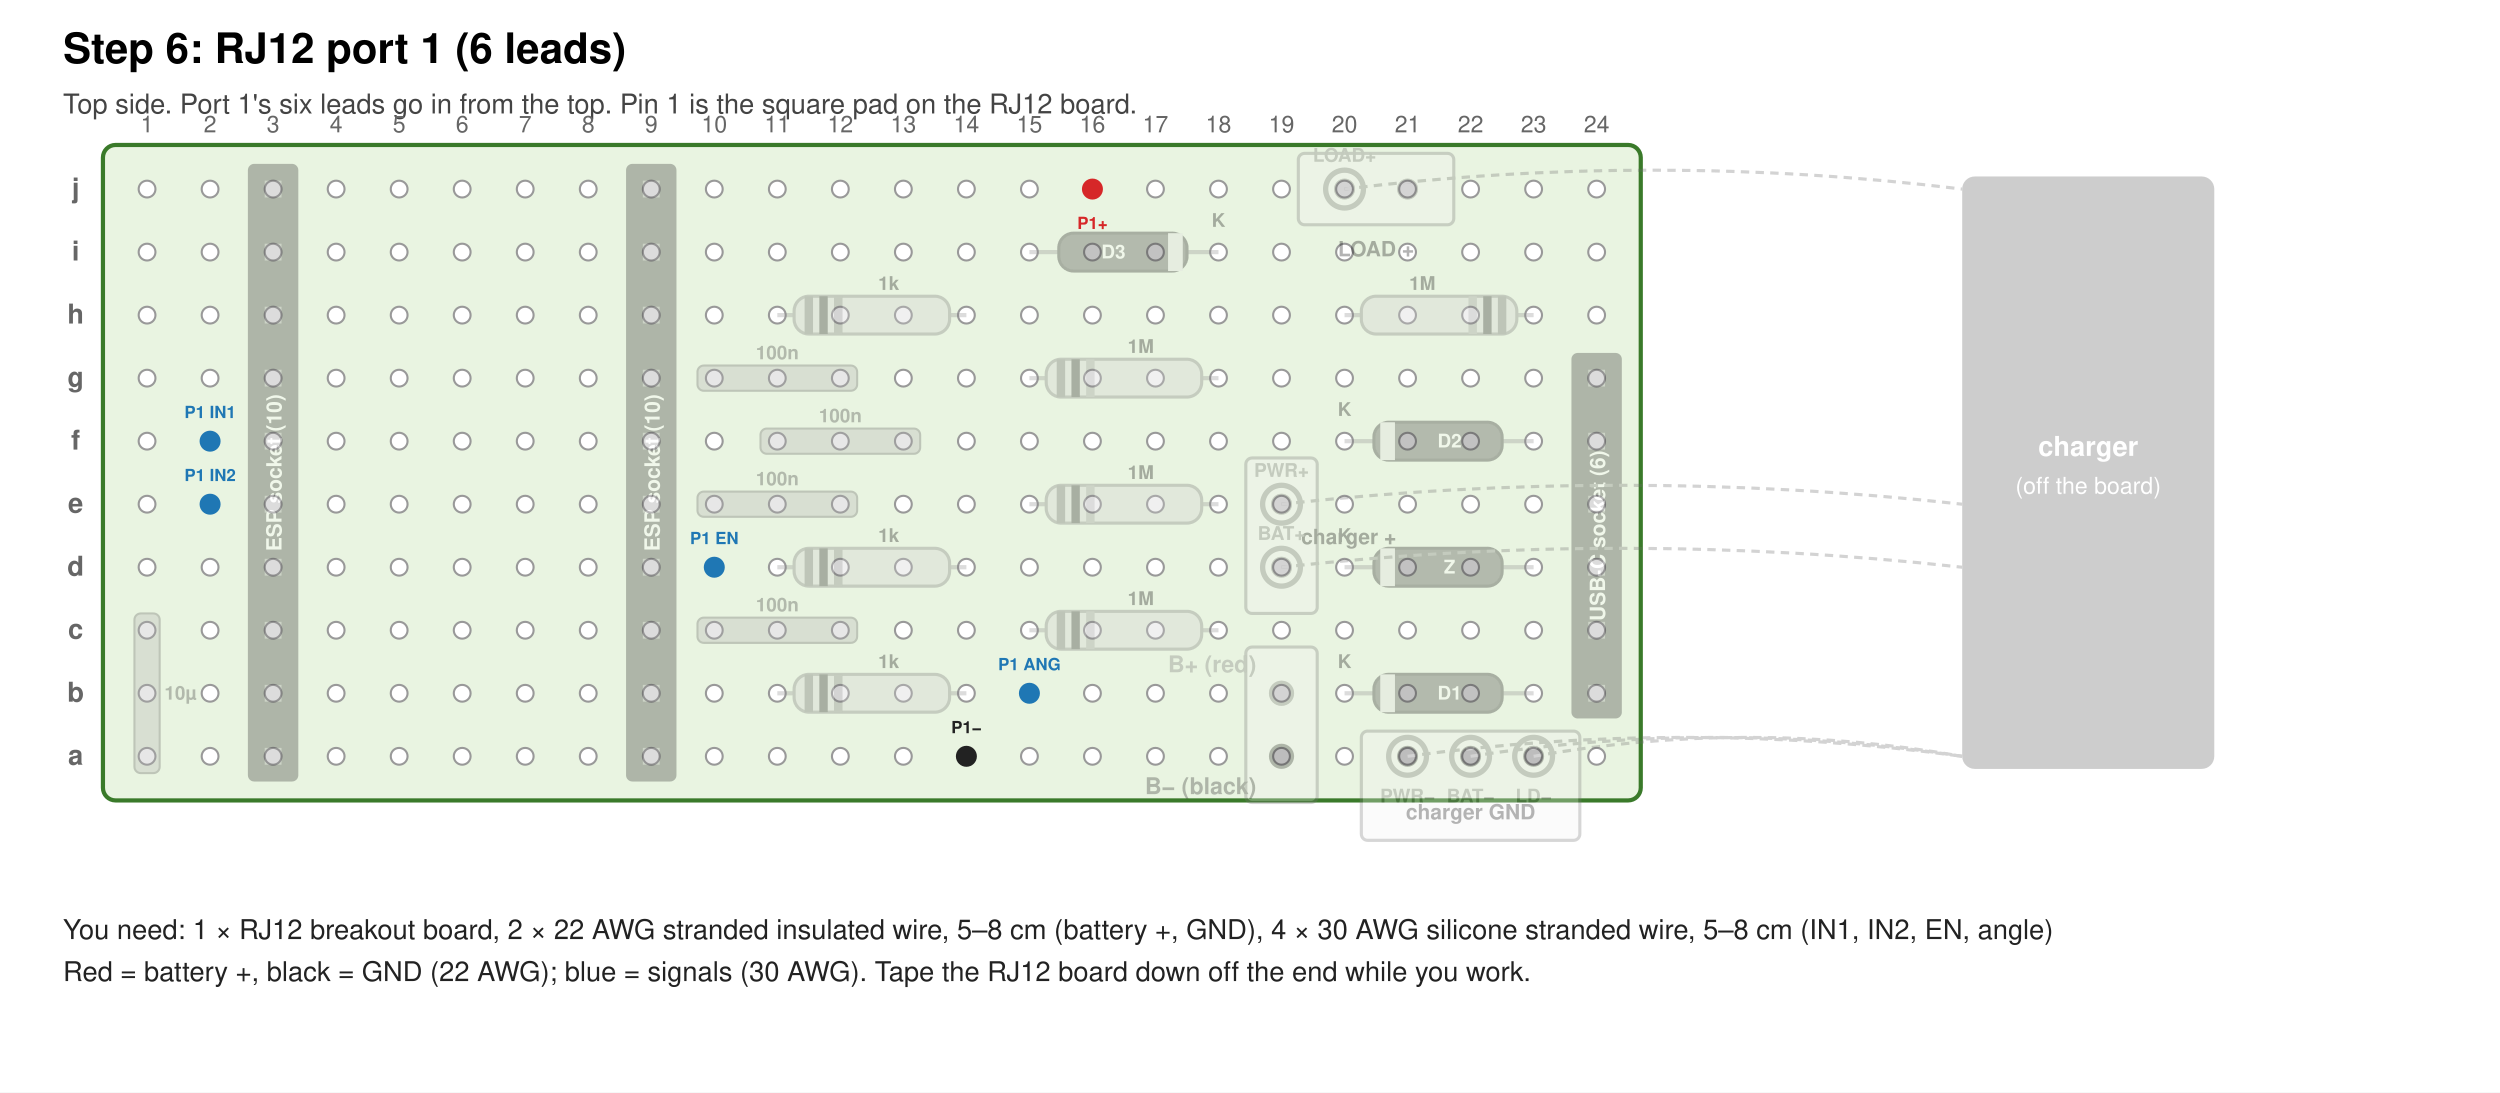
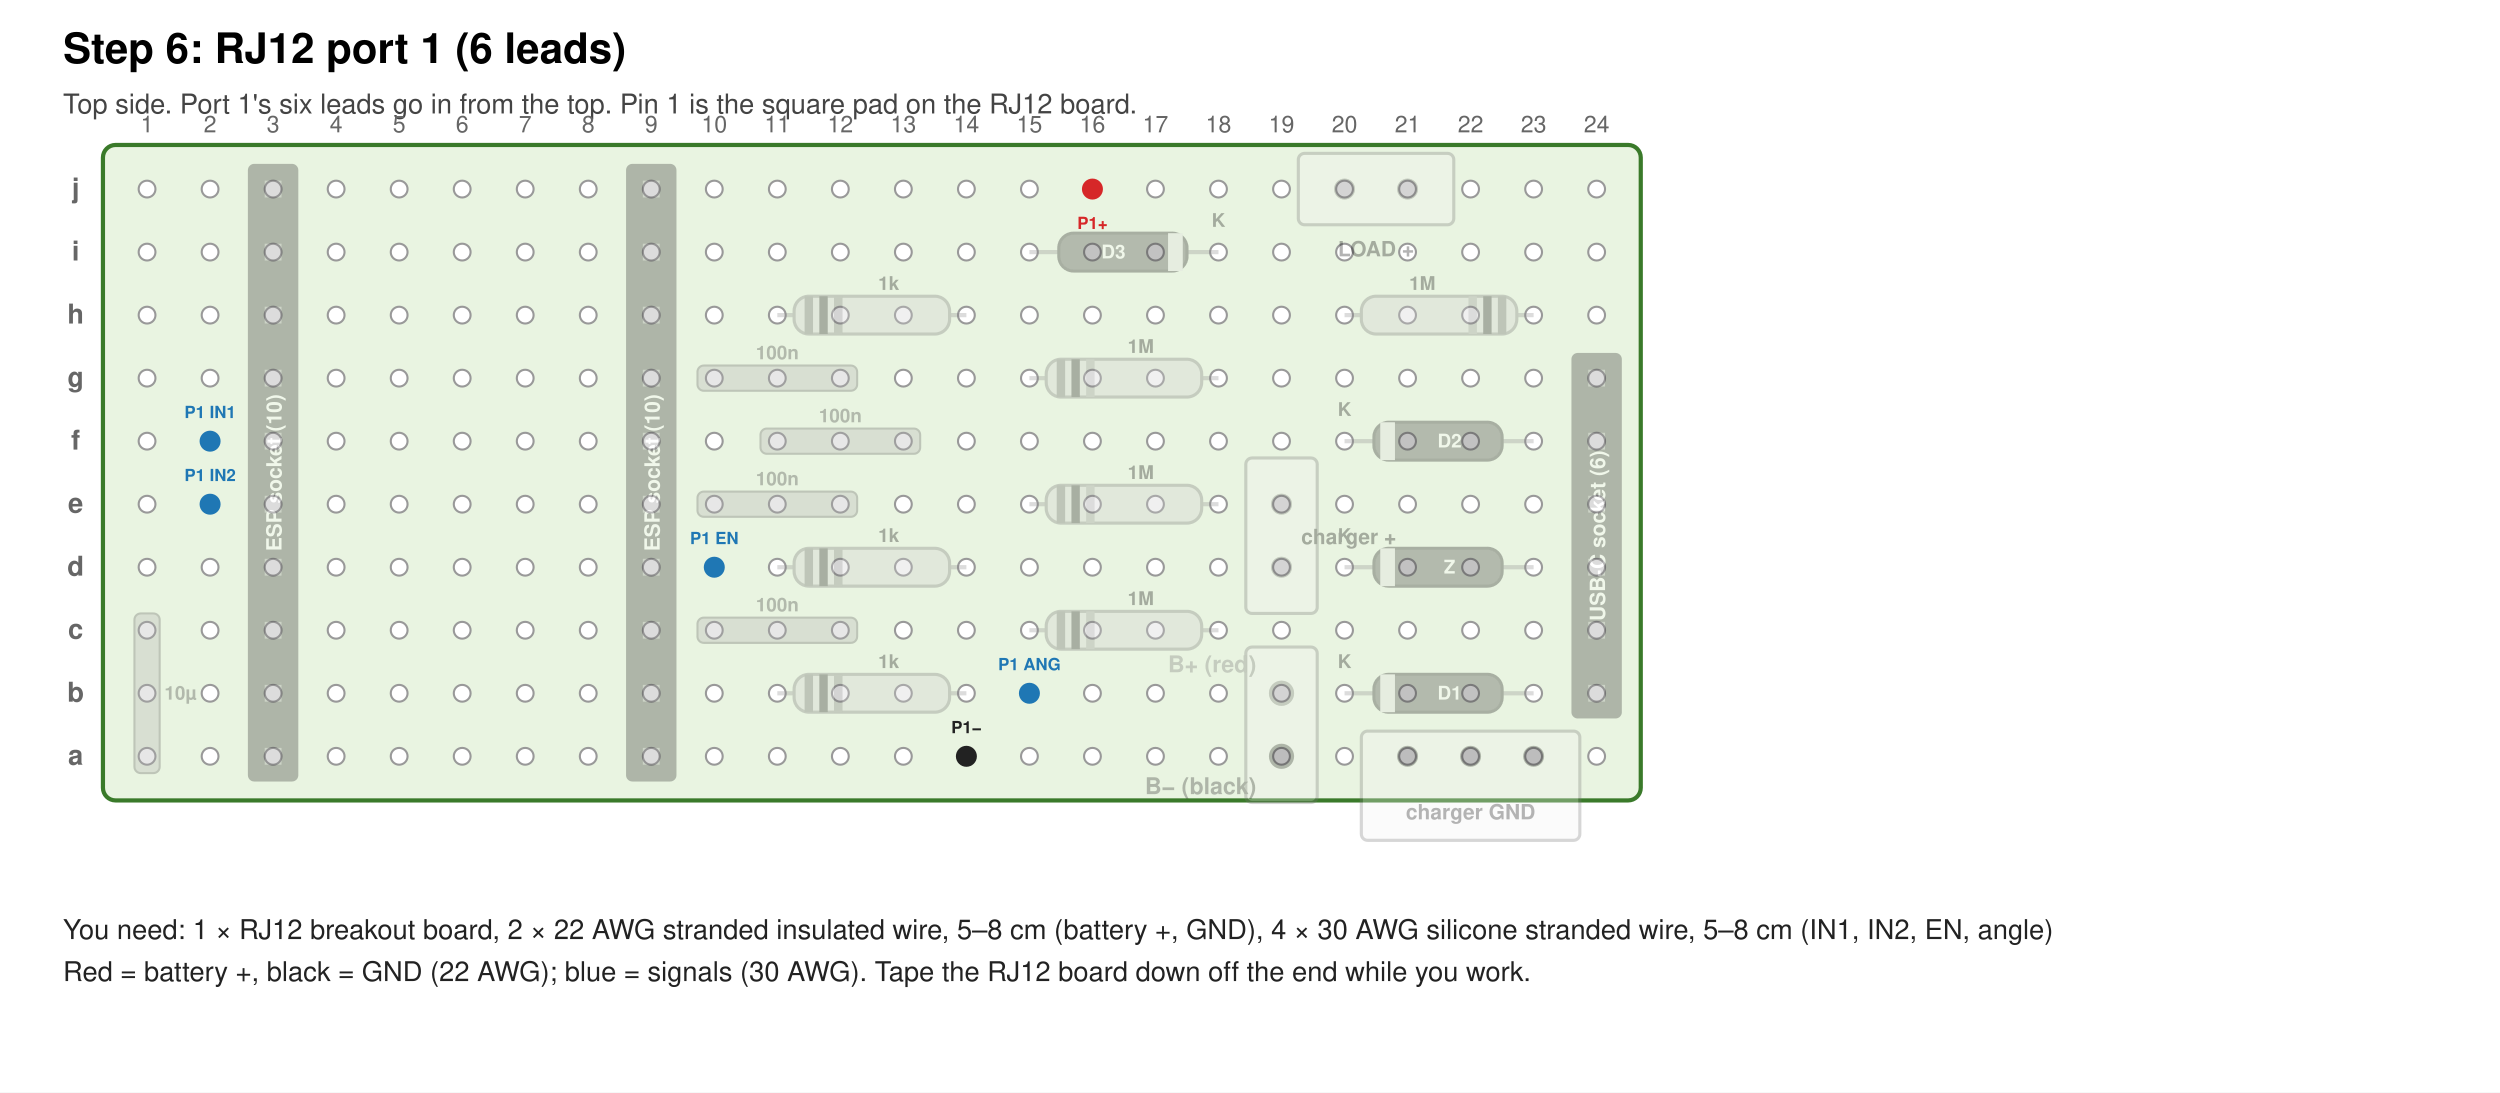
<svg xmlns="http://www.w3.org/2000/svg" width="1190" height="520" font-family="Helvetica,Arial">
  <defs>
    <filter id="mute">
      <feColorMatrix type="saturate" values="0" />
    </filter>
  </defs>
  <rect width="100%" height="100%" fill="#ffffff" />
  <text x="30" y="30" font-size="20" font-weight="bold">Step 6: RJ12 port 1 (6 leads)</text>
  <text x="30" y="54" font-size="13" fill="#444">Top side. Port 1's six leads go in from the top. Pin 1 is the square pad on the RJ12 board.</text>
  <rect x="49" y="69" width="732" height="312" rx="6" fill="#e9f4e1" stroke="#3a7a2a" stroke-width="2" />
  <text x="70" y="63" font-size="11" fill="#666" text-anchor="middle">1</text>
  <text x="100" y="63" font-size="11" fill="#666" text-anchor="middle">2</text>
  <text x="130" y="63" font-size="11" fill="#666" text-anchor="middle">3</text>
  <text x="160" y="63" font-size="11" fill="#666" text-anchor="middle">4</text>
  <text x="190" y="63" font-size="11" fill="#666" text-anchor="middle">5</text>
  <text x="220" y="63" font-size="11" fill="#666" text-anchor="middle">6</text>
  <text x="250" y="63" font-size="11" fill="#666" text-anchor="middle">7</text>
  <text x="280" y="63" font-size="11" fill="#666" text-anchor="middle">8</text>
  <text x="310" y="63" font-size="11" fill="#666" text-anchor="middle">9</text>
  <text x="340" y="63" font-size="11" fill="#666" text-anchor="middle">10</text>
  <text x="370" y="63" font-size="11" fill="#666" text-anchor="middle">11</text>
  <text x="400" y="63" font-size="11" fill="#666" text-anchor="middle">12</text>
  <text x="430" y="63" font-size="11" fill="#666" text-anchor="middle">13</text>
  <text x="460" y="63" font-size="11" fill="#666" text-anchor="middle">14</text>
  <text x="490" y="63" font-size="11" fill="#666" text-anchor="middle">15</text>
  <text x="520" y="63" font-size="11" fill="#666" text-anchor="middle">16</text>
  <text x="550" y="63" font-size="11" fill="#666" text-anchor="middle">17</text>
  <text x="580" y="63" font-size="11" fill="#666" text-anchor="middle">18</text>
  <text x="610" y="63" font-size="11" fill="#666" text-anchor="middle">19</text>
  <text x="640" y="63" font-size="11" fill="#666" text-anchor="middle">20</text>
  <text x="670" y="63" font-size="11" fill="#666" text-anchor="middle">21</text>
  <text x="700" y="63" font-size="11" fill="#666" text-anchor="middle">22</text>
  <text x="730" y="63" font-size="11" fill="#666" text-anchor="middle">23</text>
  <text x="760" y="63" font-size="11" fill="#666" text-anchor="middle">24</text>
  <text x="36" y="364" font-size="13" font-weight="bold" fill="#666" text-anchor="middle">a</text>
  <text x="36" y="334" font-size="13" font-weight="bold" fill="#666" text-anchor="middle">b</text>
  <text x="36" y="304" font-size="13" font-weight="bold" fill="#666" text-anchor="middle">c</text>
  <text x="36" y="274" font-size="13" font-weight="bold" fill="#666" text-anchor="middle">d</text>
  <text x="36" y="244" font-size="13" font-weight="bold" fill="#666" text-anchor="middle">e</text>
  <text x="36" y="214" font-size="13" font-weight="bold" fill="#666" text-anchor="middle">f</text>
  <text x="36" y="184" font-size="13" font-weight="bold" fill="#666" text-anchor="middle">g</text>
  <text x="36" y="154" font-size="13" font-weight="bold" fill="#666" text-anchor="middle">h</text>
  <text x="36" y="124" font-size="13" font-weight="bold" fill="#666" text-anchor="middle">i</text>
  <text x="36" y="94" font-size="13" font-weight="bold" fill="#666" text-anchor="middle">j</text>
  <circle cx="70" cy="360" r="4" fill="#fff" stroke="#999" />
  <circle cx="70" cy="330" r="4" fill="#fff" stroke="#999" />
  <circle cx="70" cy="300" r="4" fill="#fff" stroke="#999" />
  <circle cx="70" cy="270" r="4" fill="#fff" stroke="#999" />
  <circle cx="70" cy="240" r="4" fill="#fff" stroke="#999" />
  <circle cx="70" cy="210" r="4" fill="#fff" stroke="#999" />
  <circle cx="70" cy="180" r="4" fill="#fff" stroke="#999" />
  <circle cx="70" cy="150" r="4" fill="#fff" stroke="#999" />
  <circle cx="70" cy="120" r="4" fill="#fff" stroke="#999" />
  <circle cx="70" cy="90" r="4" fill="#fff" stroke="#999" />
  <circle cx="100" cy="360" r="4" fill="#fff" stroke="#999" />
  <circle cx="100" cy="330" r="4" fill="#fff" stroke="#999" />
  <circle cx="100" cy="300" r="4" fill="#fff" stroke="#999" />
  <circle cx="100" cy="270" r="4" fill="#fff" stroke="#999" />
  <circle cx="100" cy="240" r="4" fill="#fff" stroke="#999" />
  <circle cx="100" cy="210" r="4" fill="#fff" stroke="#999" />
  <circle cx="100" cy="180" r="4" fill="#fff" stroke="#999" />
  <circle cx="100" cy="150" r="4" fill="#fff" stroke="#999" />
  <circle cx="100" cy="120" r="4" fill="#fff" stroke="#999" />
  <circle cx="100" cy="90" r="4" fill="#fff" stroke="#999" />
  <circle cx="130" cy="360" r="4" fill="#fff" stroke="#999" />
  <circle cx="130" cy="330" r="4" fill="#fff" stroke="#999" />
  <circle cx="130" cy="300" r="4" fill="#fff" stroke="#999" />
  <circle cx="130" cy="270" r="4" fill="#fff" stroke="#999" />
  <circle cx="130" cy="240" r="4" fill="#fff" stroke="#999" />
  <circle cx="130" cy="210" r="4" fill="#fff" stroke="#999" />
  <circle cx="130" cy="180" r="4" fill="#fff" stroke="#999" />
  <circle cx="130" cy="150" r="4" fill="#fff" stroke="#999" />
  <circle cx="130" cy="120" r="4" fill="#fff" stroke="#999" />
  <circle cx="130" cy="90" r="4" fill="#fff" stroke="#999" />
  <circle cx="160" cy="360" r="4" fill="#fff" stroke="#999" />
  <circle cx="160" cy="330" r="4" fill="#fff" stroke="#999" />
  <circle cx="160" cy="300" r="4" fill="#fff" stroke="#999" />
  <circle cx="160" cy="270" r="4" fill="#fff" stroke="#999" />
  <circle cx="160" cy="240" r="4" fill="#fff" stroke="#999" />
  <circle cx="160" cy="210" r="4" fill="#fff" stroke="#999" />
  <circle cx="160" cy="180" r="4" fill="#fff" stroke="#999" />
  <circle cx="160" cy="150" r="4" fill="#fff" stroke="#999" />
  <circle cx="160" cy="120" r="4" fill="#fff" stroke="#999" />
  <circle cx="160" cy="90" r="4" fill="#fff" stroke="#999" />
  <circle cx="190" cy="360" r="4" fill="#fff" stroke="#999" />
  <circle cx="190" cy="330" r="4" fill="#fff" stroke="#999" />
  <circle cx="190" cy="300" r="4" fill="#fff" stroke="#999" />
  <circle cx="190" cy="270" r="4" fill="#fff" stroke="#999" />
  <circle cx="190" cy="240" r="4" fill="#fff" stroke="#999" />
  <circle cx="190" cy="210" r="4" fill="#fff" stroke="#999" />
  <circle cx="190" cy="180" r="4" fill="#fff" stroke="#999" />
  <circle cx="190" cy="150" r="4" fill="#fff" stroke="#999" />
  <circle cx="190" cy="120" r="4" fill="#fff" stroke="#999" />
  <circle cx="190" cy="90" r="4" fill="#fff" stroke="#999" />
  <circle cx="220" cy="360" r="4" fill="#fff" stroke="#999" />
  <circle cx="220" cy="330" r="4" fill="#fff" stroke="#999" />
  <circle cx="220" cy="300" r="4" fill="#fff" stroke="#999" />
  <circle cx="220" cy="270" r="4" fill="#fff" stroke="#999" />
  <circle cx="220" cy="240" r="4" fill="#fff" stroke="#999" />
  <circle cx="220" cy="210" r="4" fill="#fff" stroke="#999" />
  <circle cx="220" cy="180" r="4" fill="#fff" stroke="#999" />
  <circle cx="220" cy="150" r="4" fill="#fff" stroke="#999" />
  <circle cx="220" cy="120" r="4" fill="#fff" stroke="#999" />
  <circle cx="220" cy="90" r="4" fill="#fff" stroke="#999" />
  <circle cx="250" cy="360" r="4" fill="#fff" stroke="#999" />
  <circle cx="250" cy="330" r="4" fill="#fff" stroke="#999" />
  <circle cx="250" cy="300" r="4" fill="#fff" stroke="#999" />
  <circle cx="250" cy="270" r="4" fill="#fff" stroke="#999" />
  <circle cx="250" cy="240" r="4" fill="#fff" stroke="#999" />
  <circle cx="250" cy="210" r="4" fill="#fff" stroke="#999" />
  <circle cx="250" cy="180" r="4" fill="#fff" stroke="#999" />
  <circle cx="250" cy="150" r="4" fill="#fff" stroke="#999" />
  <circle cx="250" cy="120" r="4" fill="#fff" stroke="#999" />
  <circle cx="250" cy="90" r="4" fill="#fff" stroke="#999" />
  <circle cx="280" cy="360" r="4" fill="#fff" stroke="#999" />
  <circle cx="280" cy="330" r="4" fill="#fff" stroke="#999" />
  <circle cx="280" cy="300" r="4" fill="#fff" stroke="#999" />
  <circle cx="280" cy="270" r="4" fill="#fff" stroke="#999" />
  <circle cx="280" cy="240" r="4" fill="#fff" stroke="#999" />
  <circle cx="280" cy="210" r="4" fill="#fff" stroke="#999" />
  <circle cx="280" cy="180" r="4" fill="#fff" stroke="#999" />
  <circle cx="280" cy="150" r="4" fill="#fff" stroke="#999" />
  <circle cx="280" cy="120" r="4" fill="#fff" stroke="#999" />
  <circle cx="280" cy="90" r="4" fill="#fff" stroke="#999" />
  <circle cx="310" cy="360" r="4" fill="#fff" stroke="#999" />
  <circle cx="310" cy="330" r="4" fill="#fff" stroke="#999" />
  <circle cx="310" cy="300" r="4" fill="#fff" stroke="#999" />
  <circle cx="310" cy="270" r="4" fill="#fff" stroke="#999" />
  <circle cx="310" cy="240" r="4" fill="#fff" stroke="#999" />
  <circle cx="310" cy="210" r="4" fill="#fff" stroke="#999" />
  <circle cx="310" cy="180" r="4" fill="#fff" stroke="#999" />
  <circle cx="310" cy="150" r="4" fill="#fff" stroke="#999" />
  <circle cx="310" cy="120" r="4" fill="#fff" stroke="#999" />
  <circle cx="310" cy="90" r="4" fill="#fff" stroke="#999" />
  <circle cx="340" cy="360" r="4" fill="#fff" stroke="#999" />
  <circle cx="340" cy="330" r="4" fill="#fff" stroke="#999" />
  <circle cx="340" cy="300" r="4" fill="#fff" stroke="#999" />
  <circle cx="340" cy="270" r="4" fill="#fff" stroke="#999" />
  <circle cx="340" cy="240" r="4" fill="#fff" stroke="#999" />
  <circle cx="340" cy="210" r="4" fill="#fff" stroke="#999" />
  <circle cx="340" cy="180" r="4" fill="#fff" stroke="#999" />
  <circle cx="340" cy="150" r="4" fill="#fff" stroke="#999" />
  <circle cx="340" cy="120" r="4" fill="#fff" stroke="#999" />
  <circle cx="340" cy="90" r="4" fill="#fff" stroke="#999" />
  <circle cx="370" cy="360" r="4" fill="#fff" stroke="#999" />
  <circle cx="370" cy="330" r="4" fill="#fff" stroke="#999" />
  <circle cx="370" cy="300" r="4" fill="#fff" stroke="#999" />
  <circle cx="370" cy="270" r="4" fill="#fff" stroke="#999" />
  <circle cx="370" cy="240" r="4" fill="#fff" stroke="#999" />
  <circle cx="370" cy="210" r="4" fill="#fff" stroke="#999" />
  <circle cx="370" cy="180" r="4" fill="#fff" stroke="#999" />
  <circle cx="370" cy="150" r="4" fill="#fff" stroke="#999" />
  <circle cx="370" cy="120" r="4" fill="#fff" stroke="#999" />
  <circle cx="370" cy="90" r="4" fill="#fff" stroke="#999" />
  <circle cx="400" cy="360" r="4" fill="#fff" stroke="#999" />
  <circle cx="400" cy="330" r="4" fill="#fff" stroke="#999" />
  <circle cx="400" cy="300" r="4" fill="#fff" stroke="#999" />
  <circle cx="400" cy="270" r="4" fill="#fff" stroke="#999" />
  <circle cx="400" cy="240" r="4" fill="#fff" stroke="#999" />
  <circle cx="400" cy="210" r="4" fill="#fff" stroke="#999" />
  <circle cx="400" cy="180" r="4" fill="#fff" stroke="#999" />
  <circle cx="400" cy="150" r="4" fill="#fff" stroke="#999" />
  <circle cx="400" cy="120" r="4" fill="#fff" stroke="#999" />
  <circle cx="400" cy="90" r="4" fill="#fff" stroke="#999" />
  <circle cx="430" cy="360" r="4" fill="#fff" stroke="#999" />
  <circle cx="430" cy="330" r="4" fill="#fff" stroke="#999" />
  <circle cx="430" cy="300" r="4" fill="#fff" stroke="#999" />
  <circle cx="430" cy="270" r="4" fill="#fff" stroke="#999" />
  <circle cx="430" cy="240" r="4" fill="#fff" stroke="#999" />
  <circle cx="430" cy="210" r="4" fill="#fff" stroke="#999" />
  <circle cx="430" cy="180" r="4" fill="#fff" stroke="#999" />
  <circle cx="430" cy="150" r="4" fill="#fff" stroke="#999" />
  <circle cx="430" cy="120" r="4" fill="#fff" stroke="#999" />
  <circle cx="430" cy="90" r="4" fill="#fff" stroke="#999" />
  <circle cx="460" cy="360" r="4" fill="#fff" stroke="#999" />
  <circle cx="460" cy="330" r="4" fill="#fff" stroke="#999" />
  <circle cx="460" cy="300" r="4" fill="#fff" stroke="#999" />
  <circle cx="460" cy="270" r="4" fill="#fff" stroke="#999" />
  <circle cx="460" cy="240" r="4" fill="#fff" stroke="#999" />
  <circle cx="460" cy="210" r="4" fill="#fff" stroke="#999" />
  <circle cx="460" cy="180" r="4" fill="#fff" stroke="#999" />
  <circle cx="460" cy="150" r="4" fill="#fff" stroke="#999" />
  <circle cx="460" cy="120" r="4" fill="#fff" stroke="#999" />
  <circle cx="460" cy="90" r="4" fill="#fff" stroke="#999" />
  <circle cx="490" cy="360" r="4" fill="#fff" stroke="#999" />
  <circle cx="490" cy="330" r="4" fill="#fff" stroke="#999" />
  <circle cx="490" cy="300" r="4" fill="#fff" stroke="#999" />
  <circle cx="490" cy="270" r="4" fill="#fff" stroke="#999" />
  <circle cx="490" cy="240" r="4" fill="#fff" stroke="#999" />
  <circle cx="490" cy="210" r="4" fill="#fff" stroke="#999" />
  <circle cx="490" cy="180" r="4" fill="#fff" stroke="#999" />
  <circle cx="490" cy="150" r="4" fill="#fff" stroke="#999" />
  <circle cx="490" cy="120" r="4" fill="#fff" stroke="#999" />
  <circle cx="490" cy="90" r="4" fill="#fff" stroke="#999" />
  <circle cx="520" cy="360" r="4" fill="#fff" stroke="#999" />
  <circle cx="520" cy="330" r="4" fill="#fff" stroke="#999" />
  <circle cx="520" cy="300" r="4" fill="#fff" stroke="#999" />
  <circle cx="520" cy="270" r="4" fill="#fff" stroke="#999" />
  <circle cx="520" cy="240" r="4" fill="#fff" stroke="#999" />
  <circle cx="520" cy="210" r="4" fill="#fff" stroke="#999" />
  <circle cx="520" cy="180" r="4" fill="#fff" stroke="#999" />
  <circle cx="520" cy="150" r="4" fill="#fff" stroke="#999" />
  <circle cx="520" cy="120" r="4" fill="#fff" stroke="#999" />
  <circle cx="520" cy="90" r="4" fill="#fff" stroke="#999" />
  <circle cx="550" cy="360" r="4" fill="#fff" stroke="#999" />
  <circle cx="550" cy="330" r="4" fill="#fff" stroke="#999" />
  <circle cx="550" cy="300" r="4" fill="#fff" stroke="#999" />
  <circle cx="550" cy="270" r="4" fill="#fff" stroke="#999" />
  <circle cx="550" cy="240" r="4" fill="#fff" stroke="#999" />
  <circle cx="550" cy="210" r="4" fill="#fff" stroke="#999" />
  <circle cx="550" cy="180" r="4" fill="#fff" stroke="#999" />
  <circle cx="550" cy="150" r="4" fill="#fff" stroke="#999" />
  <circle cx="550" cy="120" r="4" fill="#fff" stroke="#999" />
  <circle cx="550" cy="90" r="4" fill="#fff" stroke="#999" />
  <circle cx="580" cy="360" r="4" fill="#fff" stroke="#999" />
  <circle cx="580" cy="330" r="4" fill="#fff" stroke="#999" />
  <circle cx="580" cy="300" r="4" fill="#fff" stroke="#999" />
  <circle cx="580" cy="270" r="4" fill="#fff" stroke="#999" />
  <circle cx="580" cy="240" r="4" fill="#fff" stroke="#999" />
  <circle cx="580" cy="210" r="4" fill="#fff" stroke="#999" />
  <circle cx="580" cy="180" r="4" fill="#fff" stroke="#999" />
  <circle cx="580" cy="150" r="4" fill="#fff" stroke="#999" />
  <circle cx="580" cy="120" r="4" fill="#fff" stroke="#999" />
  <circle cx="580" cy="90" r="4" fill="#fff" stroke="#999" />
  <circle cx="610" cy="360" r="4" fill="#fff" stroke="#999" />
  <circle cx="610" cy="330" r="4" fill="#fff" stroke="#999" />
  <circle cx="610" cy="300" r="4" fill="#fff" stroke="#999" />
  <circle cx="610" cy="270" r="4" fill="#fff" stroke="#999" />
  <circle cx="610" cy="240" r="4" fill="#fff" stroke="#999" />
  <circle cx="610" cy="210" r="4" fill="#fff" stroke="#999" />
  <circle cx="610" cy="180" r="4" fill="#fff" stroke="#999" />
  <circle cx="610" cy="150" r="4" fill="#fff" stroke="#999" />
  <circle cx="610" cy="120" r="4" fill="#fff" stroke="#999" />
  <circle cx="610" cy="90" r="4" fill="#fff" stroke="#999" />
  <circle cx="640" cy="360" r="4" fill="#fff" stroke="#999" />
  <circle cx="640" cy="330" r="4" fill="#fff" stroke="#999" />
  <circle cx="640" cy="300" r="4" fill="#fff" stroke="#999" />
  <circle cx="640" cy="270" r="4" fill="#fff" stroke="#999" />
  <circle cx="640" cy="240" r="4" fill="#fff" stroke="#999" />
  <circle cx="640" cy="210" r="4" fill="#fff" stroke="#999" />
  <circle cx="640" cy="180" r="4" fill="#fff" stroke="#999" />
  <circle cx="640" cy="150" r="4" fill="#fff" stroke="#999" />
  <circle cx="640" cy="120" r="4" fill="#fff" stroke="#999" />
  <circle cx="640" cy="90" r="4" fill="#fff" stroke="#999" />
  <circle cx="670" cy="360" r="4" fill="#fff" stroke="#999" />
  <circle cx="670" cy="330" r="4" fill="#fff" stroke="#999" />
  <circle cx="670" cy="300" r="4" fill="#fff" stroke="#999" />
  <circle cx="670" cy="270" r="4" fill="#fff" stroke="#999" />
  <circle cx="670" cy="240" r="4" fill="#fff" stroke="#999" />
  <circle cx="670" cy="210" r="4" fill="#fff" stroke="#999" />
  <circle cx="670" cy="180" r="4" fill="#fff" stroke="#999" />
  <circle cx="670" cy="150" r="4" fill="#fff" stroke="#999" />
  <circle cx="670" cy="120" r="4" fill="#fff" stroke="#999" />
  <circle cx="670" cy="90" r="4" fill="#fff" stroke="#999" />
  <circle cx="700" cy="360" r="4" fill="#fff" stroke="#999" />
  <circle cx="700" cy="330" r="4" fill="#fff" stroke="#999" />
  <circle cx="700" cy="300" r="4" fill="#fff" stroke="#999" />
  <circle cx="700" cy="270" r="4" fill="#fff" stroke="#999" />
  <circle cx="700" cy="240" r="4" fill="#fff" stroke="#999" />
  <circle cx="700" cy="210" r="4" fill="#fff" stroke="#999" />
  <circle cx="700" cy="180" r="4" fill="#fff" stroke="#999" />
  <circle cx="700" cy="150" r="4" fill="#fff" stroke="#999" />
  <circle cx="700" cy="120" r="4" fill="#fff" stroke="#999" />
  <circle cx="700" cy="90" r="4" fill="#fff" stroke="#999" />
  <circle cx="730" cy="360" r="4" fill="#fff" stroke="#999" />
  <circle cx="730" cy="330" r="4" fill="#fff" stroke="#999" />
  <circle cx="730" cy="300" r="4" fill="#fff" stroke="#999" />
  <circle cx="730" cy="270" r="4" fill="#fff" stroke="#999" />
  <circle cx="730" cy="240" r="4" fill="#fff" stroke="#999" />
  <circle cx="730" cy="210" r="4" fill="#fff" stroke="#999" />
  <circle cx="730" cy="180" r="4" fill="#fff" stroke="#999" />
  <circle cx="730" cy="150" r="4" fill="#fff" stroke="#999" />
  <circle cx="730" cy="120" r="4" fill="#fff" stroke="#999" />
  <circle cx="730" cy="90" r="4" fill="#fff" stroke="#999" />
  <circle cx="760" cy="360" r="4" fill="#fff" stroke="#999" />
  <circle cx="760" cy="330" r="4" fill="#fff" stroke="#999" />
  <circle cx="760" cy="300" r="4" fill="#fff" stroke="#999" />
  <circle cx="760" cy="270" r="4" fill="#fff" stroke="#999" />
  <circle cx="760" cy="240" r="4" fill="#fff" stroke="#999" />
  <circle cx="760" cy="210" r="4" fill="#fff" stroke="#999" />
  <circle cx="760" cy="180" r="4" fill="#fff" stroke="#999" />
  <circle cx="760" cy="150" r="4" fill="#fff" stroke="#999" />
  <circle cx="760" cy="120" r="4" fill="#fff" stroke="#999" />
  <circle cx="760" cy="90" r="4" fill="#fff" stroke="#999" />
  <g filter="url(#mute)" opacity="0.3">
    <line x1="730" y1="150" x2="640" y2="150" stroke="#888" stroke-width="2" />
    <rect x="648" y="141" width="74" height="18" rx="7" fill="#e8c88a" stroke="#8a6a2a" stroke-width="1.5" />
    <rect x="713" y="141" width="4" height="18" fill="#8b4513" />
    <rect x="706" y="141" width="4" height="18" fill="#111" />
    <rect x="699" y="141" width="4" height="18" fill="#2ca02c" />
    <text x="677" y="138" font-size="9" text-anchor="middle" font-weight="bold">1M</text>
    <line x1="490" y1="180" x2="580" y2="180" stroke="#888" stroke-width="2" />
    <rect x="498" y="171" width="74" height="18" rx="7" fill="#e8c88a" stroke="#8a6a2a" stroke-width="1.5" />
    <rect x="503" y="171" width="4" height="18" fill="#8b4513" />
    <rect x="510" y="171" width="4" height="18" fill="#111" />
    <rect x="517" y="171" width="4" height="18" fill="#2ca02c" />
    <text x="543" y="168" font-size="9" text-anchor="middle" font-weight="bold">1M</text>
    <line x1="490" y1="240" x2="580" y2="240" stroke="#888" stroke-width="2" />
    <rect x="498" y="231" width="74" height="18" rx="7" fill="#e8c88a" stroke="#8a6a2a" stroke-width="1.5" />
    <rect x="503" y="231" width="4" height="18" fill="#8b4513" />
    <rect x="510" y="231" width="4" height="18" fill="#111" />
    <rect x="517" y="231" width="4" height="18" fill="#2ca02c" />
    <text x="543" y="228" font-size="9" text-anchor="middle" font-weight="bold">1M</text>
    <line x1="490" y1="300" x2="580" y2="300" stroke="#888" stroke-width="2" />
    <rect x="498" y="291" width="74" height="18" rx="7" fill="#e8c88a" stroke="#8a6a2a" stroke-width="1.5" />
    <rect x="503" y="291" width="4" height="18" fill="#8b4513" />
    <rect x="510" y="291" width="4" height="18" fill="#111" />
    <rect x="517" y="291" width="4" height="18" fill="#2ca02c" />
    <text x="543" y="288" font-size="9" text-anchor="middle" font-weight="bold">1M</text>
    <line x1="370" y1="330" x2="460" y2="330" stroke="#888" stroke-width="2" />
    <rect x="378" y="321" width="74" height="18" rx="7" fill="#e8c88a" stroke="#8a6a2a" stroke-width="1.5" />
    <rect x="383" y="321" width="4" height="18" fill="#8b4513" />
    <rect x="390" y="321" width="4" height="18" fill="#111" />
    <rect x="397" y="321" width="4" height="18" fill="#d62728" />
    <text x="423" y="318" font-size="9" text-anchor="middle" font-weight="bold">1k</text>
    <line x1="370" y1="270" x2="460" y2="270" stroke="#888" stroke-width="2" />
    <rect x="378" y="261" width="74" height="18" rx="7" fill="#e8c88a" stroke="#8a6a2a" stroke-width="1.5" />
    <rect x="383" y="261" width="4" height="18" fill="#8b4513" />
    <rect x="390" y="261" width="4" height="18" fill="#111" />
    <rect x="397" y="261" width="4" height="18" fill="#d62728" />
    <text x="423" y="258" font-size="9" text-anchor="middle" font-weight="bold">1k</text>
    <line x1="370" y1="150" x2="460" y2="150" stroke="#888" stroke-width="2" />
    <rect x="378" y="141" width="74" height="18" rx="7" fill="#e8c88a" stroke="#8a6a2a" stroke-width="1.5" />
    <rect x="383" y="141" width="4" height="18" fill="#8b4513" />
    <rect x="390" y="141" width="4" height="18" fill="#111" />
    <rect x="397" y="141" width="4" height="18" fill="#d62728" />
    <text x="423" y="138" font-size="9" text-anchor="middle" font-weight="bold">1k</text>
    <line x1="490" y1="120" x2="580" y2="120" stroke="#888" stroke-width="2" />
    <rect x="504" y="111" width="61" height="18" rx="7" fill="#333" stroke="#111" stroke-width="1.5" />
    <rect x="556" y="111" width="7" height="18" fill="#ddd" />
    <text x="530" y="123" font-size="9" fill="#fff" text-anchor="middle" font-weight="bold">D3</text>
    <text x="580" y="108" font-size="9" fill="#000" text-anchor="middle" font-weight="bold">K</text>
    <line x1="730" y1="330" x2="640" y2="330" stroke="#888" stroke-width="2" />
    <rect x="654" y="321" width="61" height="18" rx="7" fill="#333" stroke="#111" stroke-width="1.5" />
    <rect x="657" y="321" width="7" height="18" fill="#ddd" />
    <text x="690" y="333" font-size="9" fill="#fff" text-anchor="middle" font-weight="bold">D1</text>
    <text x="640" y="318" font-size="9" fill="#000" text-anchor="middle" font-weight="bold">K</text>
    <line x1="730" y1="210" x2="640" y2="210" stroke="#888" stroke-width="2" />
    <rect x="654" y="201" width="61" height="18" rx="7" fill="#333" stroke="#111" stroke-width="1.5" />
    <rect x="657" y="201" width="7" height="18" fill="#ddd" />
    <text x="690" y="213" font-size="9" fill="#fff" text-anchor="middle" font-weight="bold">D2</text>
    <text x="640" y="198" font-size="9" fill="#000" text-anchor="middle" font-weight="bold">K</text>
    <line x1="730" y1="270" x2="640" y2="270" stroke="#888" stroke-width="2" />
    <rect x="654" y="261" width="61" height="18" rx="7" fill="#333" stroke="#111" stroke-width="1.5" />
    <rect x="657" y="261" width="7" height="18" fill="#ddd" />
    <text x="690" y="273" font-size="9" fill="#fff" text-anchor="middle" font-weight="bold">Z</text>
    <text x="640" y="258" font-size="9" fill="#000" text-anchor="middle" font-weight="bold">K</text>
    <rect x="64" y="292" width="12" height="76" rx="3" fill="#7fb2e5" stroke="#2a5a8a" />
    <text x="86" y="333" font-size="9" text-anchor="middle" fill="#0b2e55" font-weight="bold">10µ</text>
    <rect x="362" y="204" width="76" height="12" rx="3" fill="#7fb2e5" stroke="#2a5a8a" />
    <text x="400" y="201" font-size="9" text-anchor="middle" fill="#0b2e55" font-weight="bold">100n</text>
    <rect x="332" y="294" width="76" height="12" rx="3" fill="#7fb2e5" stroke="#2a5a8a" />
    <text x="370" y="291" font-size="9" text-anchor="middle" fill="#0b2e55" font-weight="bold">100n</text>
    <rect x="332" y="234" width="76" height="12" rx="3" fill="#7fb2e5" stroke="#2a5a8a" />
    <text x="370" y="231" font-size="9" text-anchor="middle" fill="#0b2e55" font-weight="bold">100n</text>
    <rect x="332" y="174" width="76" height="12" rx="3" fill="#7fb2e5" stroke="#2a5a8a" />
    <text x="370" y="171" font-size="9" text-anchor="middle" fill="#0b2e55" font-weight="bold">100n</text>
    <rect x="118" y="78" width="24" height="294" rx="3" fill="#222" />
    <rect x="126" y="356" width="8" height="8" fill="#888" />
    <rect x="126" y="326" width="8" height="8" fill="#888" />
    <rect x="126" y="296" width="8" height="8" fill="#888" />
    <rect x="126" y="266" width="8" height="8" fill="#888" />
    <rect x="126" y="236" width="8" height="8" fill="#888" />
    <rect x="126" y="206" width="8" height="8" fill="#888" />
    <rect x="126" y="176" width="8" height="8" fill="#888" />
    <rect x="126" y="146" width="8" height="8" fill="#888" />
    <rect x="126" y="116" width="8" height="8" fill="#888" />
    <rect x="126" y="86" width="8" height="8" fill="#888" />
    <text x="130" y="229" font-size="10" fill="#fff" text-anchor="middle" font-weight="bold" transform="rotate(-90 130 225)">ESP socket (10)</text>
    <rect x="298" y="78" width="24" height="294" rx="3" fill="#222" />
    <rect x="306" y="356" width="8" height="8" fill="#888" />
    <rect x="306" y="326" width="8" height="8" fill="#888" />
    <rect x="306" y="296" width="8" height="8" fill="#888" />
    <rect x="306" y="266" width="8" height="8" fill="#888" />
    <rect x="306" y="236" width="8" height="8" fill="#888" />
    <rect x="306" y="206" width="8" height="8" fill="#888" />
    <rect x="306" y="176" width="8" height="8" fill="#888" />
    <rect x="306" y="146" width="8" height="8" fill="#888" />
    <rect x="306" y="116" width="8" height="8" fill="#888" />
    <rect x="306" y="86" width="8" height="8" fill="#888" />
    <text x="310" y="229" font-size="10" fill="#fff" text-anchor="middle" font-weight="bold" transform="rotate(-90 310 225)">ESP socket (10)</text>
    <rect x="748" y="168" width="24" height="174" rx="3" fill="#222" />
    <rect x="756" y="326" width="8" height="8" fill="#888" />
    <rect x="756" y="296" width="8" height="8" fill="#888" />
    <rect x="756" y="266" width="8" height="8" fill="#888" />
    <rect x="756" y="236" width="8" height="8" fill="#888" />
    <rect x="756" y="206" width="8" height="8" fill="#888" />
    <rect x="756" y="176" width="8" height="8" fill="#888" />
    <text x="760" y="259" font-size="10" fill="#fff" text-anchor="middle" font-weight="bold" transform="rotate(-90 760 255)">USB-C socket (6)</text>
    <rect x="593" y="308" width="34" height="74" rx="3" fill="#f4f1e8" stroke="#777" stroke-width="1.5" />
    <circle cx="610" cy="360" r="5" fill="#222222" />
    <circle cx="610" cy="330" r="5" fill="#d62728" />
    <rect x="593" y="218" width="34" height="74" rx="3" fill="#f4f1e8" stroke="#777" stroke-width="1.5" />
    <circle cx="610" cy="270" r="5" fill="#d62728" />
    <circle cx="610" cy="240" r="5" fill="#d62728" />
    <text x="642" y="259" font-size="10" text-anchor="middle" font-weight="bold">charger +</text>
    <rect x="618" y="73" width="74" height="34" rx="3" fill="#f4f1e8" stroke="#777" stroke-width="1.5" />
    <circle cx="640" cy="90" r="5" fill="#d62728" />
    <circle cx="670" cy="90" r="5" fill="#d62728" />
    <text x="655" y="122" font-size="10" text-anchor="middle" font-weight="bold">LOAD +</text>
    <rect x="648" y="348" width="104" height="52" rx="3" fill="#f4f1e8" stroke="#777" stroke-width="1.5" />
    <circle cx="670" cy="360" r="5" fill="#222222" />
    <circle cx="700" cy="360" r="5" fill="#222222" />
    <circle cx="730" cy="360" r="5" fill="#222222" />
    <text x="700" y="390" font-size="10" text-anchor="middle" font-weight="bold">charger GND</text>
    <circle cx="610" cy="360" r="6" fill="#222" />
    <text x="598" y="378" font-size="11" fill="#222" text-anchor="end" font-weight="bold">B− (black)</text>
    <circle cx="610" cy="330" r="6" fill="#d62728" />
    <text x="598" y="320" font-size="11" fill="#d62728" text-anchor="end" font-weight="bold">B+ (red)</text>
-     <rect x="934" y="84" width="120" height="282" rx="6" fill="#3b3b3b" opacity="0.85" />
-     <text x="994" y="217" font-size="13" fill="#fff" text-anchor="middle" font-weight="bold">charger</text>
-     <text x="994" y="235" font-size="11" fill="#fff" text-anchor="middle">(off the board)</text>
-     <circle cx="610" cy="240" r="9" fill="none" stroke="#0a7a3a" stroke-width="2.5" />
-     <path d="M610 240 Q772 222 934 240" fill="none" stroke="#0a7a3a" stroke-width="1.5" stroke-dasharray="4,3" />
-     <text x="610" y="227" font-size="9" fill="#0a7a3a" text-anchor="middle" font-weight="bold">PWR+</text>
-     <circle cx="670" cy="360" r="9" fill="none" stroke="#0a7a3a" stroke-width="2.5" />
-     <path d="M670 360 Q802 342 934 360" fill="none" stroke="#0a7a3a" stroke-width="1.5" stroke-dasharray="4,3" />
-     <text x="670" y="382" font-size="9" fill="#0a7a3a" text-anchor="middle" font-weight="bold">PWR−</text>
-     <circle cx="610" cy="270" r="9" fill="none" stroke="#0a7a3a" stroke-width="2.5" />
-     <path d="M610 270 Q772 252 934 270" fill="none" stroke="#0a7a3a" stroke-width="1.5" stroke-dasharray="4,3" />
-     <text x="610" y="257" font-size="9" fill="#0a7a3a" text-anchor="middle" font-weight="bold">BAT+</text>
-     <circle cx="700" cy="360" r="9" fill="none" stroke="#0a7a3a" stroke-width="2.5" />
-     <path d="M700 360 Q817 342 934 360" fill="none" stroke="#0a7a3a" stroke-width="1.5" stroke-dasharray="4,3" />
-     <text x="700" y="382" font-size="9" fill="#0a7a3a" text-anchor="middle" font-weight="bold">BAT−</text>
-     <circle cx="640" cy="90" r="9" fill="none" stroke="#0a7a3a" stroke-width="2.5" />
-     <path d="M640 90 Q787 72 934 90" fill="none" stroke="#0a7a3a" stroke-width="1.5" stroke-dasharray="4,3" />
-     <text x="640" y="77" font-size="9" fill="#0a7a3a" text-anchor="middle" font-weight="bold">LOAD+</text>
-     <circle cx="730" cy="360" r="9" fill="none" stroke="#0a7a3a" stroke-width="2.5" />
-     <path d="M730 360 Q832 342 934 360" fill="none" stroke="#0a7a3a" stroke-width="1.5" stroke-dasharray="4,3" />
-     <text x="730" y="382" font-size="9" fill="#0a7a3a" text-anchor="middle" font-weight="bold">LD−</text>
  </g>
  <circle cx="100" cy="210" r="5" fill="#1f77b4" />
  <text x="100" y="199" font-size="8" fill="#1f77b4" text-anchor="middle" font-weight="bold">P1 IN1</text>
  <circle cx="100" cy="240" r="5" fill="#1f77b4" />
  <text x="100" y="229" font-size="8" fill="#1f77b4" text-anchor="middle" font-weight="bold">P1 IN2</text>
  <circle cx="340" cy="270" r="5" fill="#1f77b4" />
  <text x="340" y="259" font-size="8" fill="#1f77b4" text-anchor="middle" font-weight="bold">P1 EN</text>
  <circle cx="490" cy="330" r="5" fill="#1f77b4" />
  <text x="490" y="319" font-size="8" fill="#1f77b4" text-anchor="middle" font-weight="bold">P1 ANG</text>
  <circle cx="520" cy="90" r="5" fill="#d62728" />
  <text x="520" y="109" font-size="8" fill="#d62728" text-anchor="middle" font-weight="bold">P1+</text>
  <circle cx="460" cy="360" r="5" fill="#222222" />
  <text x="460" y="349" font-size="8" fill="#222222" text-anchor="middle" font-weight="bold">P1−</text>
  <text x="30" y="447" font-size="13" fill="#222">You need: 1 × RJ12 breakout board, 2 × 22 AWG stranded insulated wire, 5–8 cm (battery +, GND), 4 × 30 AWG silicone stranded wire, 5–8 cm (IN1, IN2, EN, angle)</text>
  <text x="30" y="467" font-size="13" fill="#222">Red = battery +, black = GND (22 AWG); blue = signals (30 AWG). Tape the RJ12 board down off the end while you work.</text>
</svg>
